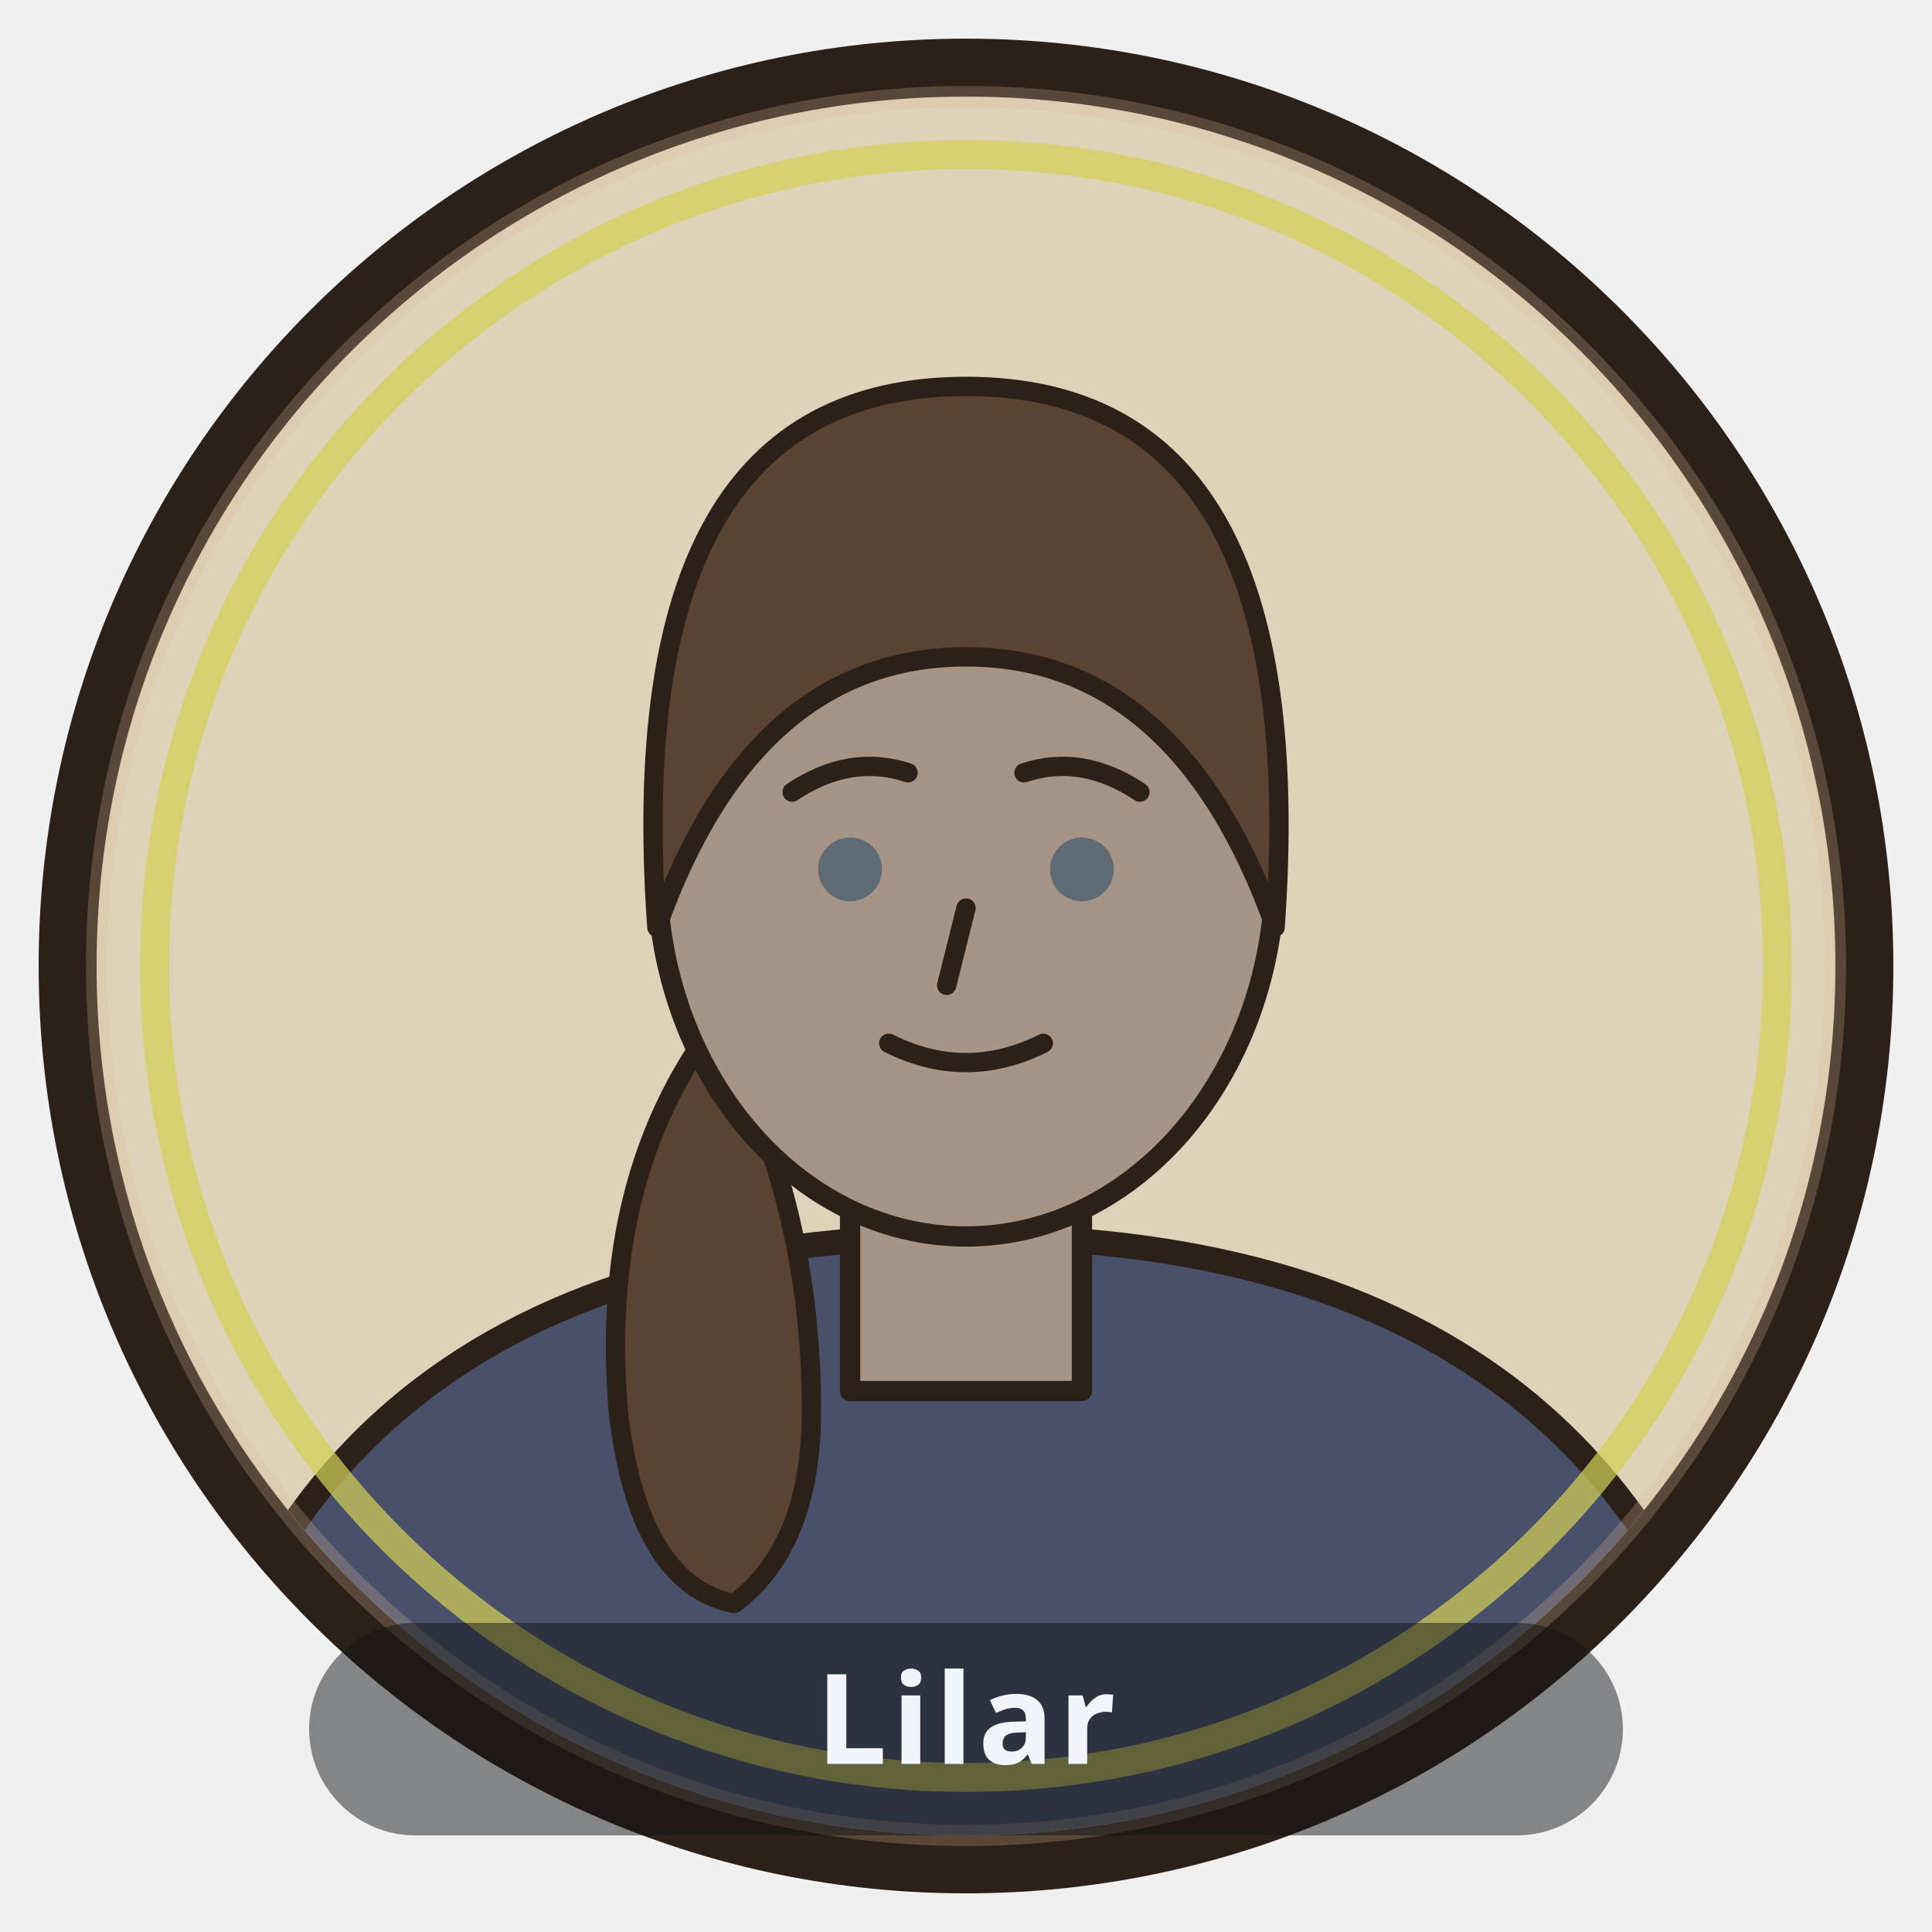
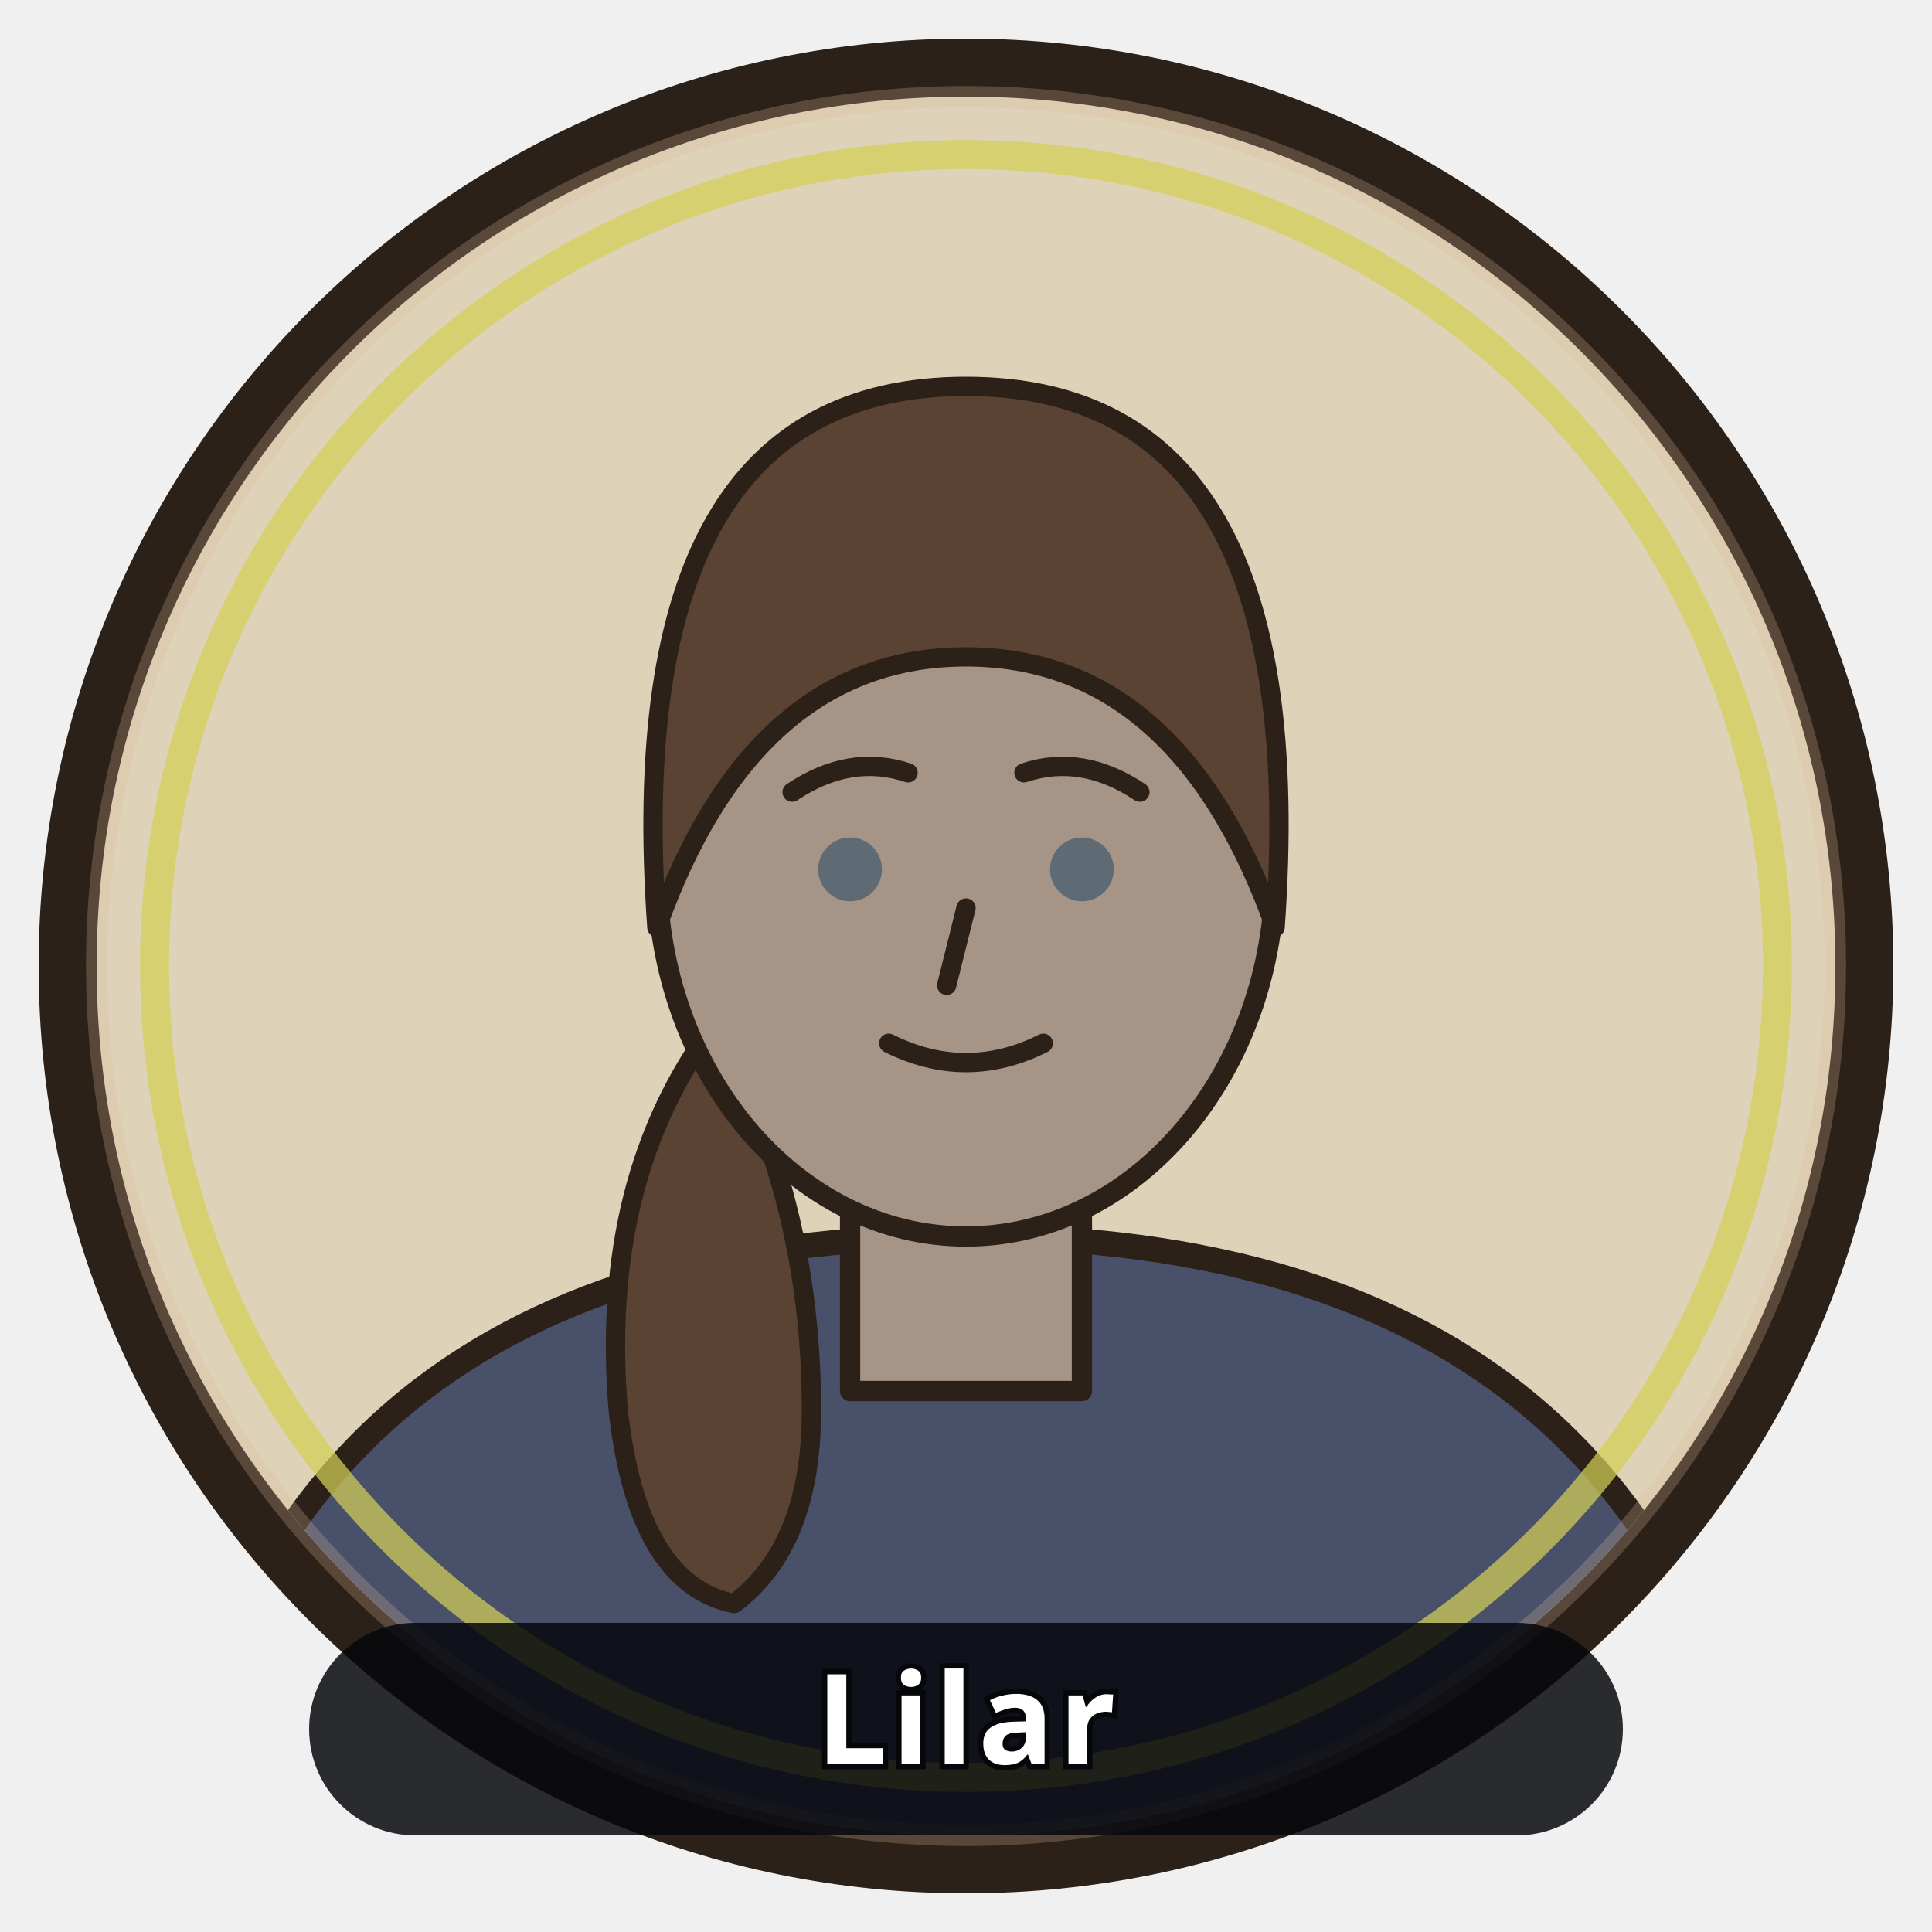
<svg xmlns="http://www.w3.org/2000/svg" viewBox="0 0 100 100" role="img" aria-label="lilar token">
  <style>
.ring{fill:#ded2b8;stroke:#2c2118;stroke-width:3;}
.gold{fill:none;stroke:hsl(59 58% 58%);stroke-width:1.5;opacity:.72;}
.cloak{fill:#49506a;stroke:#2c2118;stroke-width:1.3;stroke-linejoin:round;}
.skin{fill:#a69486;stroke:#2c2118;stroke-width:1.05;stroke-linejoin:round;}
.hair{fill:#5a4332;stroke:#2c2118;stroke-width:1;stroke-linejoin:round;}
.ln{fill:none;stroke:#2c2118;stroke-width:1;stroke-linecap:round;}
.hl{fill:none;stroke:#d7d0c2;stroke-width:.8;opacity:.84;}
.eye{fill:#5e6a74;}
.horn{fill:#75615a;stroke:#2c2118;stroke-width:.9;}
.tooth{fill:#dfd9cc;stroke:#2c2118;stroke-width:.6;}
.scale{fill:#6f7b8d;stroke:#2c2118;stroke-width:.7;opacity:.8;}
</style>
  <circle class="ring" cx="50" cy="50" r="46.5" />
  <clipPath id="t">
    <circle cx="50" cy="50" r="45" />
  </clipPath>
  <g clip-path="url(#t)">
    <path class="cloak" d="M8,100 q4,-36 42,-36 q38,0 42,36 Z" />
    <rect class="skin" x="44" y="58" width="12" height="14" />
    <path class="hair" d="M37,53 q-6,8 -5,20 q1,9 6,10 q4,-3 4,-10 q0,-11 -5,-20 Z" />
    <ellipse class="skin" cx="50" cy="45" rx="16" ry="19" />
    <path class="hair" d="M34,48 q-2,-28 16,-28 q18,0 16,28 q-5,-14 -16,-14 q-11,0 -16,14 Z" />
    <circle class="eye" cx="44" cy="45" r="1.65" />
    <circle class="eye" cx="56" cy="45" r="1.65" />
    <path class="ln" d="M41,41 q3,-2 6,-1 M53,40 q3,-1 6,1" stroke-width=".9" />
    <line class="ln" x1="50" y1="47" x2="49" y2="51" stroke-width=".8" />
    <path class="ln" d="M46,54 q4,2 8,0" stroke-width=".92" />
  </g>
  <circle class="gold" cx="50" cy="50" r="42" />
  <circle cx="50" cy="50" r="45" fill="none" stroke="hsl(33 44% 72%)" stroke-opacity=".26" stroke-width="1.1" />
-   <rect x="16" y="84" width="68" height="11" rx="5.5" fill="#0f1116" fill-opacity="0.48" />
-   <text x="50" y="91.3" text-anchor="middle" font-family="Verdana, sans-serif" font-size="6.5" font-weight="700" letter-spacing="0.25" fill="#f1f4fb">Lilar</text>
+   <rect x="16" y="84" width="68" height="11" rx="5.5" fill="#05070b" fill-opacity="0.84" />
+   <text x="50" y="91.3" text-anchor="middle" font-family="Verdana, sans-serif" font-size="6.5" font-weight="700" letter-spacing="0.25" fill="#ffffff" stroke="#05070b" stroke-width="0.55" paint-order="stroke">Lilar</text>
</svg>
